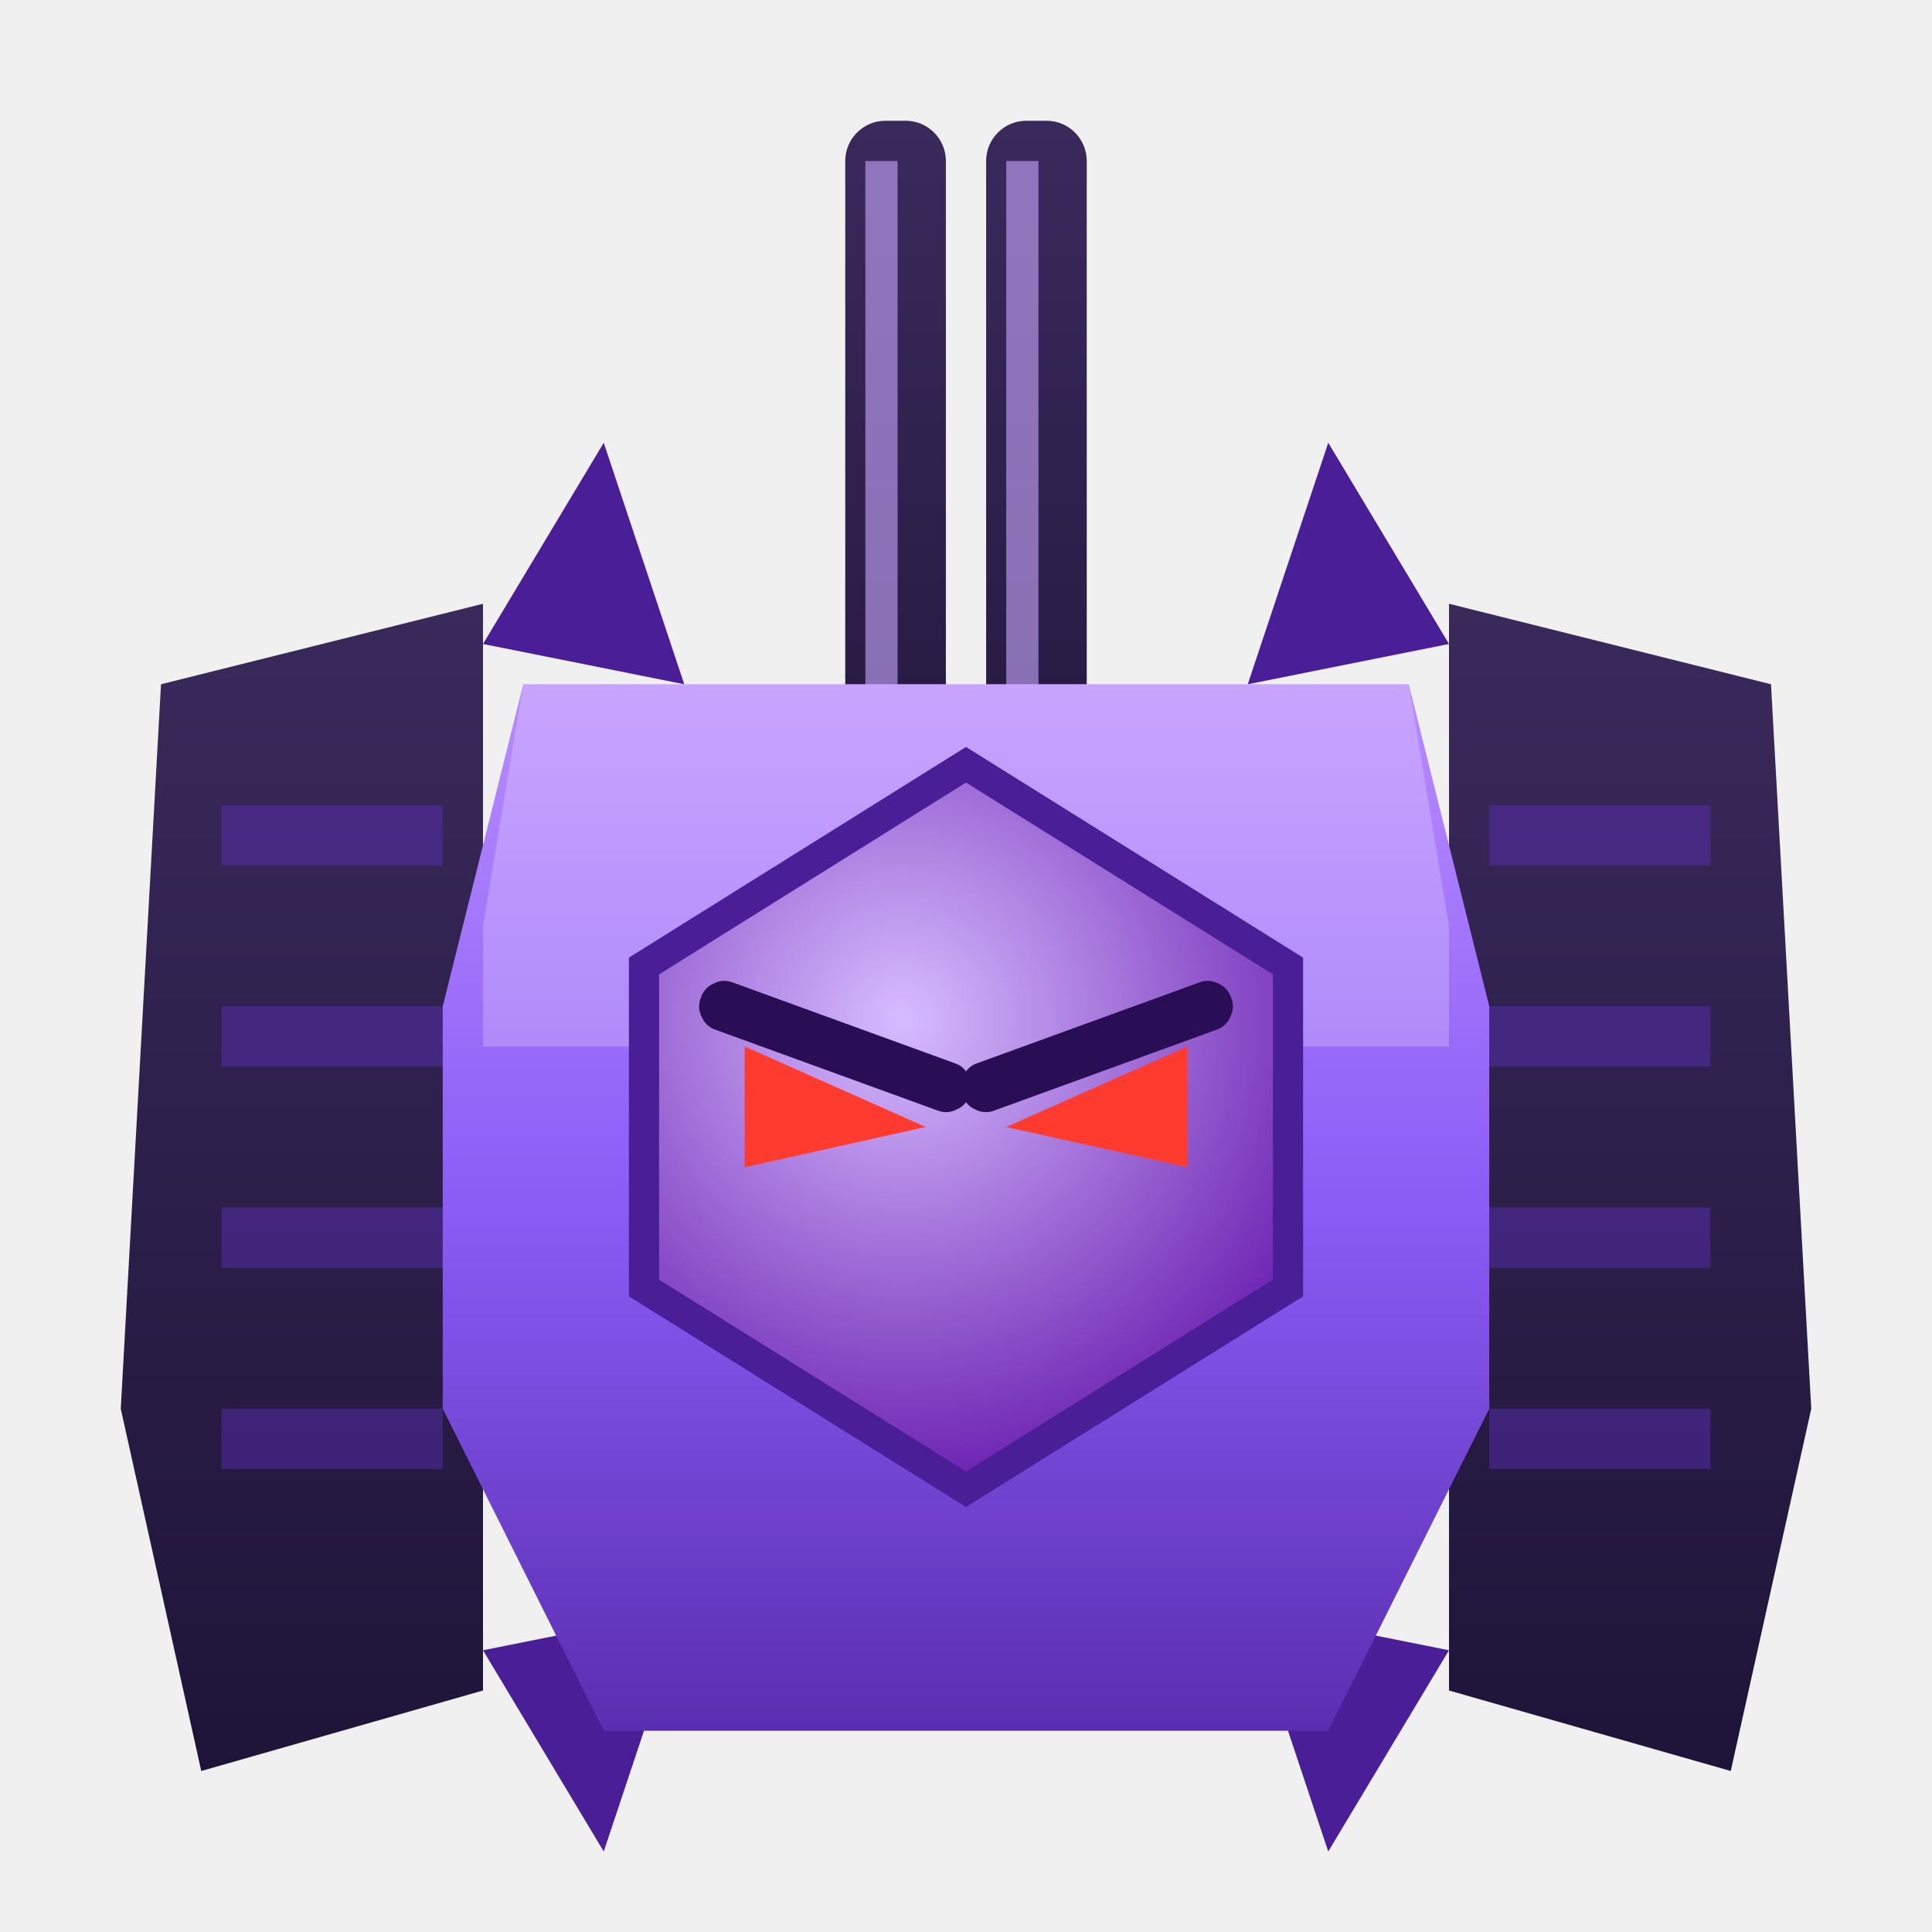
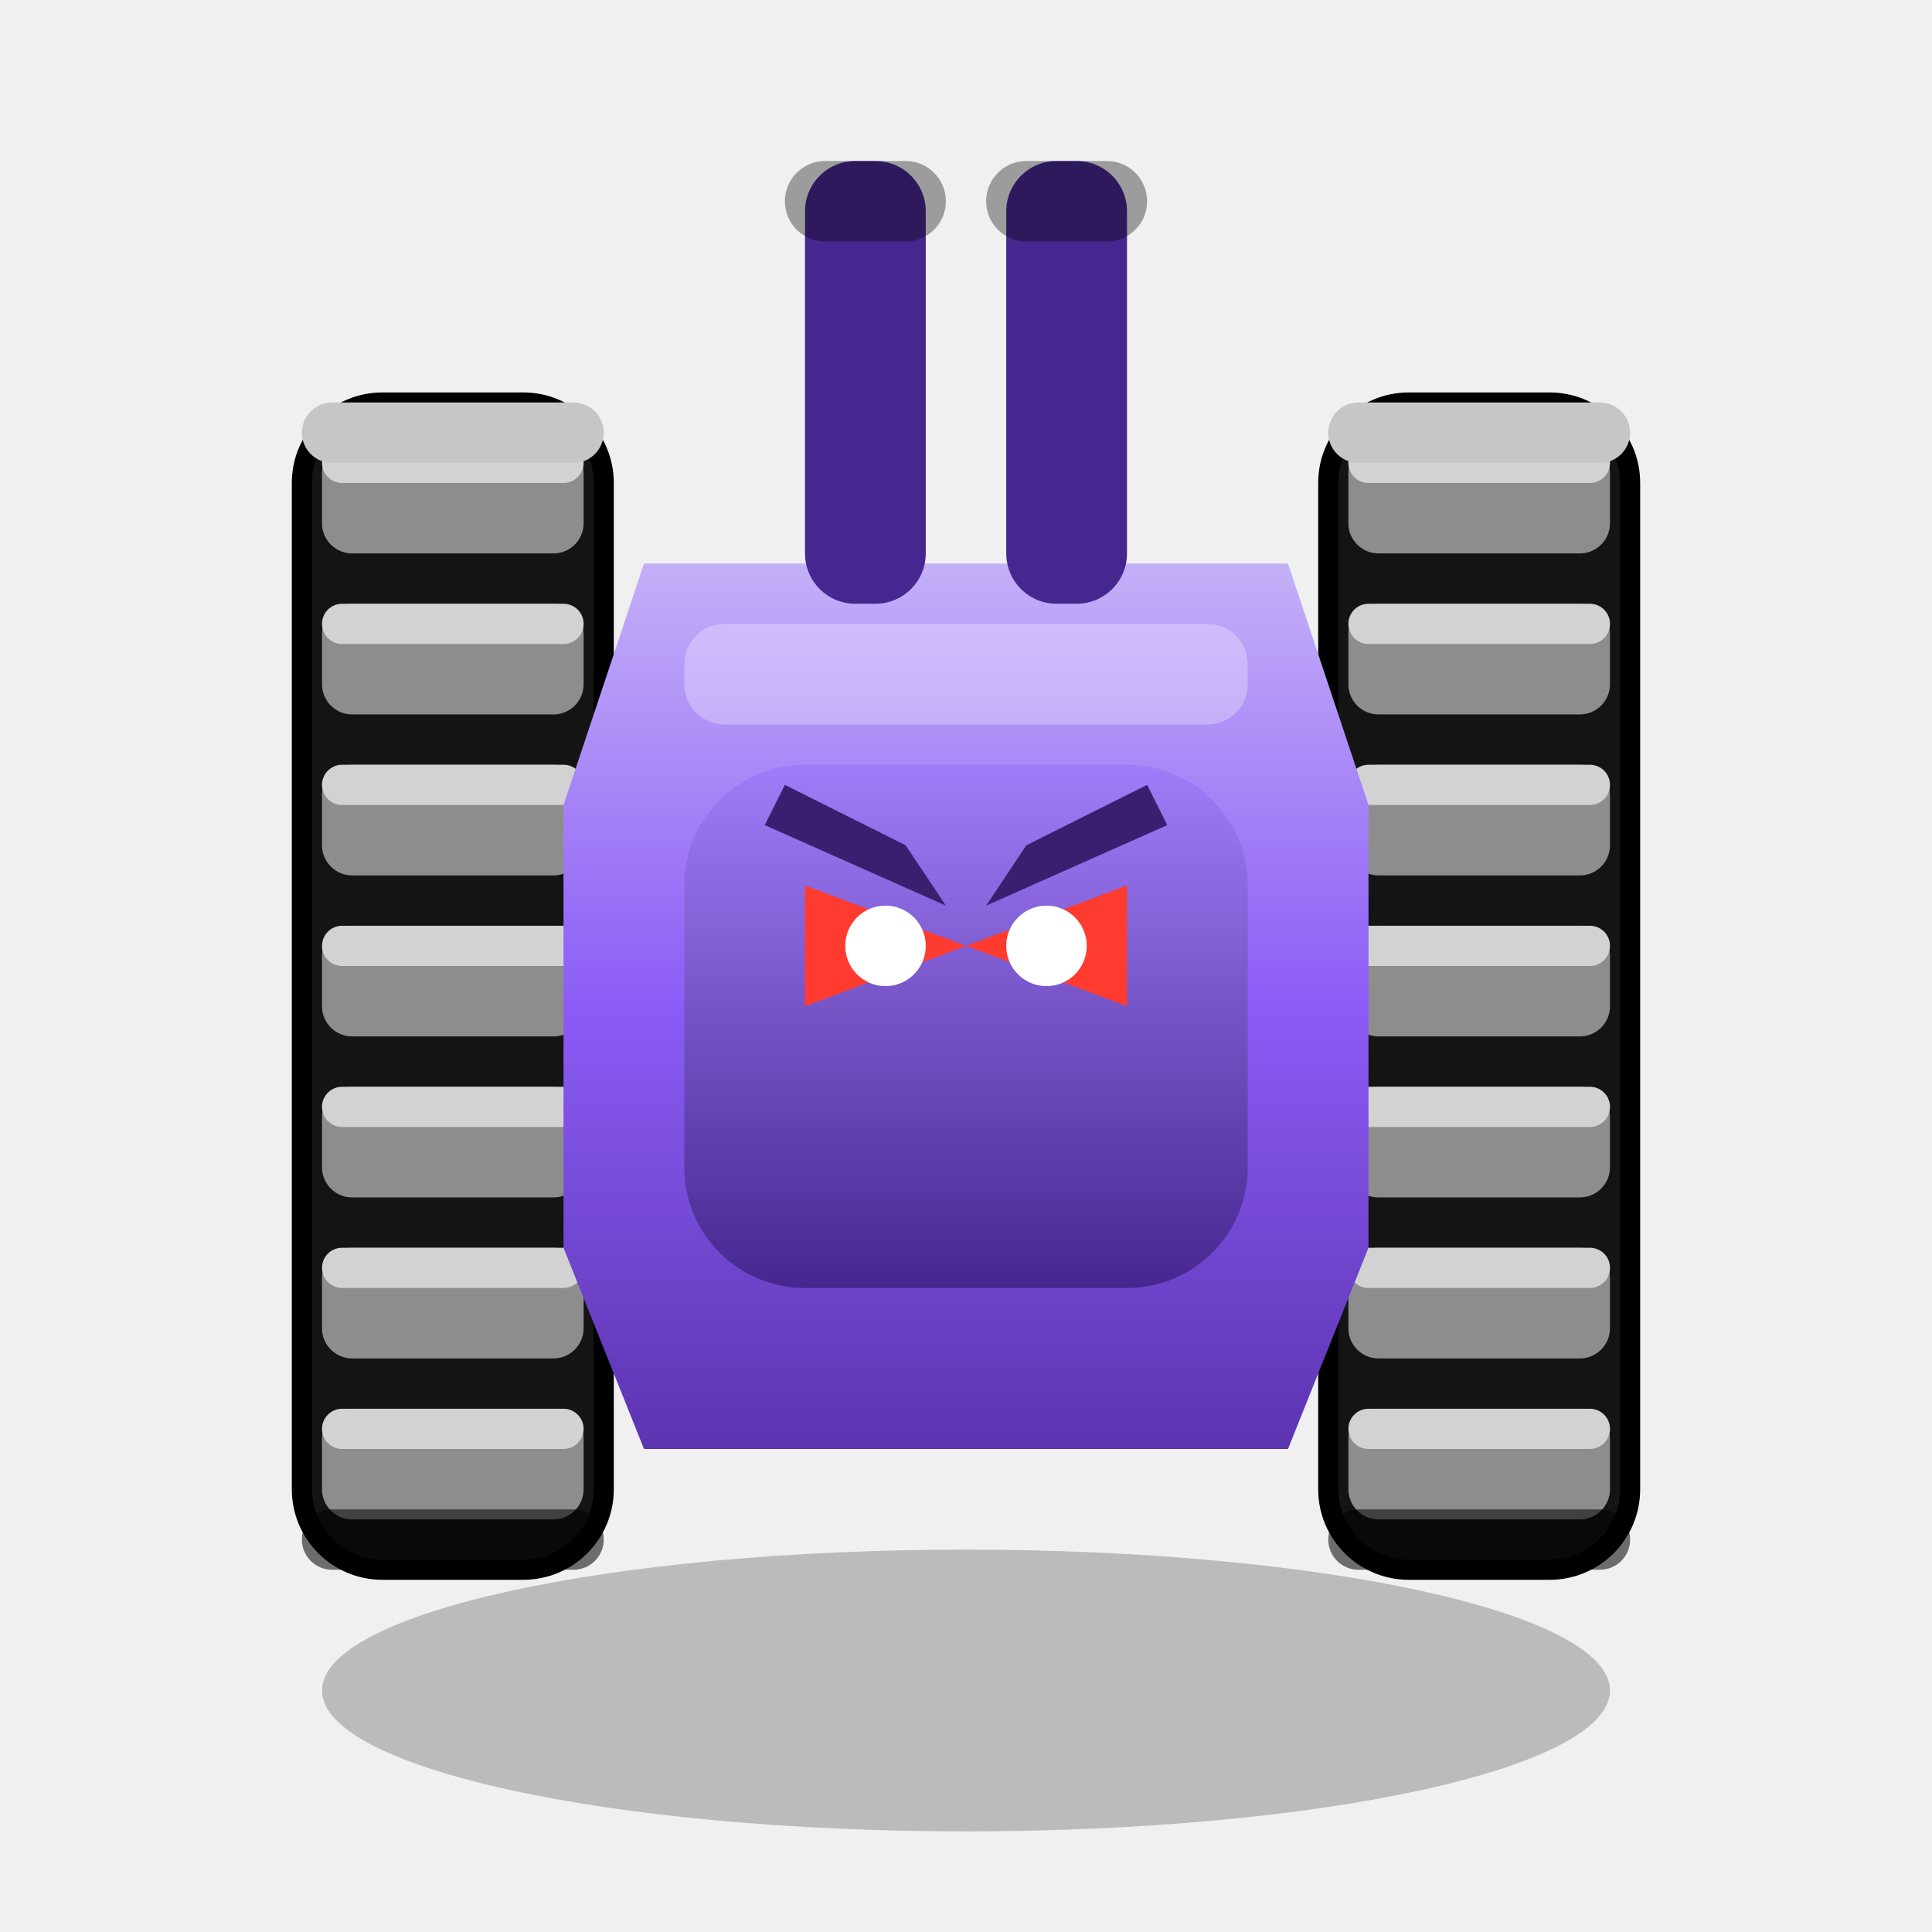
- <svg xmlns="http://www.w3.org/2000/svg" width="96" height="96">
+ <svg xmlns="http://www.w3.org/2000/svg" width="96" height="96" viewBox="0 0 96 96">
  <defs>
-     <linearGradient id="gradient_0" gradientTransform="matrix(0 58 -58 0 0 0)" gradientUnits="userSpaceOnUse" x1="0" y1="0" x2="1" y2="0">
-       <stop offset="0" stop-color="#3A2A5C" />
-       <stop offset="1" stop-color="#1E1438" />
+     <linearGradient id="pbody" x1="0" y1="0" x2="0" y2="1">
+       <stop offset="0" stop-color="#C4B0F8" />
+       <stop offset="0.5" stop-color="#8B5CF6" />
+       <stop offset="1" stop-color="#5B34B0" />
+     </linearGradient>
+     <linearGradient id="ptur" x1="0" y1="0" x2="0" y2="1">
+       <stop offset="0" stop-color="#A07CF8" />
+       <stop offset="1" stop-color="#46278F" />
    </linearGradient>
  </defs>
-   <path fill="url(#gradient_0)" transform="matrix(1 0 0 1 6 30)" d="M2 4L18 0L18 54L4 58L0 40L2 4Z" />
-   <defs>
-     <linearGradient id="gradient_1" gradientTransform="matrix(0 58 -58 0 0 0)" gradientUnits="userSpaceOnUse" x1="0" y1="0" x2="1" y2="0">
-       <stop offset="0" stop-color="#3A2A5C" />
-       <stop offset="1" stop-color="#1E1438" />
-     </linearGradient>
-   </defs>
-   <path fill="url(#gradient_1)" transform="matrix(1 0 0 1 72 30)" d="M16 4L0 0L0 54L14 58L18 40L16 4Z" />
-   <g opacity="0.7">
-     <clipPath id="clip_0">
-       <rect x="11" y="40" width="74" height="33" />
-     </clipPath>
-     <g clip-path="url(#clip_0)">
-       <g opacity="0.7">
-         <rect fill="#5A2DB0" transform="matrix(1 0 0 1 11 40)" width="11" height="3" />
-       </g>
-     </g>
-     <clipPath id="clip_1">
-       <rect x="11" y="40" width="74" height="33" />
-     </clipPath>
-     <g clip-path="url(#clip_1)">
-       <g opacity="0.7">
-         <rect fill="#5A2DB0" transform="matrix(1 0 0 1 11 50)" width="11" height="3" />
-       </g>
-     </g>
-     <clipPath id="clip_2">
-       <rect x="11" y="40" width="74" height="33" />
-     </clipPath>
-     <g clip-path="url(#clip_2)">
-       <g opacity="0.7">
-         <rect fill="#5A2DB0" transform="matrix(1 0 0 1 11 60)" width="11" height="3" />
-       </g>
-     </g>
-     <clipPath id="clip_3">
-       <rect x="11" y="40" width="74" height="33" />
-     </clipPath>
-     <g clip-path="url(#clip_3)">
-       <g opacity="0.7">
-         <rect fill="#5A2DB0" transform="matrix(1 0 0 1 11 70)" width="11" height="3" />
-       </g>
-     </g>
-     <clipPath id="clip_4">
-       <rect x="11" y="40" width="74" height="33" />
-     </clipPath>
-     <g clip-path="url(#clip_4)">
-       <g opacity="0.7">
-         <rect fill="#5A2DB0" transform="matrix(1 0 0 1 74 40)" width="11" height="3" />
-       </g>
-     </g>
-     <clipPath id="clip_5">
-       <rect x="11" y="40" width="74" height="33" />
-     </clipPath>
-     <g clip-path="url(#clip_5)">
-       <g opacity="0.7">
-         <rect fill="#5A2DB0" transform="matrix(1 0 0 1 74 50)" width="11" height="3" />
-       </g>
-     </g>
-     <clipPath id="clip_6">
-       <rect x="11" y="40" width="74" height="33" />
-     </clipPath>
-     <g clip-path="url(#clip_6)">
-       <g opacity="0.7">
-         <rect fill="#5A2DB0" transform="matrix(1 0 0 1 74 60)" width="11" height="3" />
-       </g>
-     </g>
-     <clipPath id="clip_7">
-       <rect x="11" y="40" width="74" height="33" />
-     </clipPath>
-     <g clip-path="url(#clip_7)">
-       <g opacity="0.7">
-         <rect fill="#5A2DB0" transform="matrix(1 0 0 1 74 70)" width="11" height="3" />
-       </g>
-     </g>
-   </g>
-   <path fill="#4A1E96" transform="matrix(1 0 0 1 24 22)" d="M0 10L6 0L10 12L0 10Z" />
-   <path fill="#4A1E96" transform="matrix(1 0 0 1 62 22)" d="M10 10L4 0L0 12L10 10Z" />
-   <path fill="#4A1E96" transform="matrix(1 0 0 1 24 80)" d="M0 2L6 12L10 0L0 2Z" />
-   <path fill="#4A1E96" transform="matrix(1 0 0 1 62 80)" d="M10 2L4 12L0 0L10 2Z" />
-   <defs>
-     <linearGradient id="gradient_2" gradientTransform="matrix(0 44 -44 0 0 0)" gradientUnits="userSpaceOnUse" x1="0" y1="0" x2="1" y2="0">
-       <stop offset="0" stop-color="#3A2A5C" />
-       <stop offset="1" stop-color="#1E1438" />
-     </linearGradient>
-   </defs>
-   <rect fill="url(#gradient_2)" transform="matrix(1 0 0 1 42 6)" width="5" height="44" rx="2" ry="2" />
-   <defs>
-     <linearGradient id="gradient_3" gradientTransform="matrix(0 44 -44 0 0 0)" gradientUnits="userSpaceOnUse" x1="0" y1="0" x2="1" y2="0">
-       <stop offset="0" stop-color="#3A2A5C" />
-       <stop offset="1" stop-color="#1E1438" />
-     </linearGradient>
-   </defs>
-   <rect fill="url(#gradient_3)" transform="matrix(1 0 0 1 49 6)" width="5" height="44" rx="2" ry="2" />
-   <g opacity="0.6">
-     <rect fill="#C9A8FF" transform="matrix(1 0 0 1 43 8)" width="1.6" height="38" />
-   </g>
-   <g opacity="0.6">
-     <rect fill="#C9A8FF" transform="matrix(1 0 0 1 50 8)" width="1.6" height="38" />
-   </g>
-   <defs>
-     <linearGradient id="gradient_4" gradientTransform="matrix(0 52 -52 0 0 0)" gradientUnits="userSpaceOnUse" x1="0" y1="0" x2="1" y2="0">
-       <stop offset="0" stop-color="#B98CFF" />
-       <stop offset="0.5" stop-color="#8B5CF6" />
-       <stop offset="1" stop-color="#5A2DB0" />
-     </linearGradient>
-   </defs>
-   <path fill="url(#gradient_4)" transform="matrix(1 0 0 1 22 34)" d="M4 0L48 0L52 16L52 36L44 52L8 52L0 36L0 16L4 0Z" />
-   <g opacity="0.22">
-     <path fill="#FFF" transform="matrix(1 0 0 1 24 34)" d="M2 0L46 0L48 12L48 18L0 18L0 12L2 0Z" />
-   </g>
-   <defs>
-     <radialGradient id="gradient_5" gradientTransform="matrix(47.6823 0 0 47.6823 12.8 12.6)" gradientUnits="userSpaceOnUse" r="0.5" cx="0" cy="0">
-       <stop offset="0" stop-color="#D6BCFF" />
-       <stop offset="1" stop-color="#6A1FB0" />
-     </radialGradient>
-   </defs>
-   <path fill="url(#gradient_5)" transform="matrix(1 0 0 1 32 38)" d="M16 0L32 10L32 26L16 36L0 26L0 10L16 0Z" />
-   <path fill="#4A1E96" transform="matrix(1 0 0 1 32 38)" d="M32.75 10L32.75 9.584L16.398 -0.636L16 -0.884L-0.398 9.364L-0.75 9.584L-0.75 26.416L15.602 36.636L16 36.884L32.398 26.636L32.75 26.416L32.75 10ZM31.25 10.416L16 0.884L0.75 10.416L0.75 25.584L16 35.116L31.25 25.584L31.25 10.416Z" fill-rule="evenodd" />
-   <path fill="#FF3B30" transform="matrix(1 0 0 1 37 52)" d="M0 0L9 4L0 6L0 0Z" />
-   <path fill="#FF3B30" transform="matrix(1 0 0 1 50 52)" d="M9 0L0 4L9 6L9 0Z" />
-   <path fill="#2A0E55" transform="matrix(1 0 0 1 36 50)" d="M11.427 2.825L0.427 -1.175Q-0.06 -1.368 -0.529 -1.133Q-1.01 -0.925 -1.175 -0.427Q-1.368 0.06 -1.133 0.529Q-0.925 1.01 -0.427 1.175L10.573 5.175Q11.06 5.368 11.529 5.133Q12.01 4.925 12.175 4.427Q12.368 3.94 12.133 3.471Q11.925 2.99 11.427 2.825Z" fill-rule="evenodd" />
-   <path fill="#2A0E55" transform="matrix(1 0 0 1 49 50)" d="M0.427 5.175L11.427 1.175Q11.925 1.01 12.133 0.529Q12.368 0.06 12.175 -0.427Q12.01 -0.925 11.529 -1.133Q11.06 -1.368 10.573 -1.175L-0.427 2.825Q-0.925 2.99 -1.133 3.471Q-1.368 3.94 -1.175 4.427Q-1.01 4.925 -0.529 5.133Q-0.06 5.368 0.427 5.175Z" fill-rule="evenodd" />
+   <ellipse cx="48" cy="84" rx="32" ry="7" fill="rgba(0,0,0,0.22)" />
+   <rect x="15" y="20" width="15" height="58" rx="4" fill="#141414" />
+   <rect x="15" y="20" width="15" height="58" rx="4" fill="none" stroke="#000" stroke-width="1" />
+   <rect x="16" y="22" width="13" height="5.5" rx="1.5" fill="#8d8d8d" />
+   <rect x="16" y="22" width="13" height="2" rx="1" fill="#d2d2d2" />
+   <rect x="16" y="30" width="13" height="5.5" rx="1.5" fill="#8d8d8d" />
+   <rect x="16" y="30" width="13" height="2" rx="1" fill="#d2d2d2" />
+   <rect x="16" y="38" width="13" height="5.5" rx="1.5" fill="#8d8d8d" />
+   <rect x="16" y="38" width="13" height="2" rx="1" fill="#d2d2d2" />
+   <rect x="16" y="46" width="13" height="5.5" rx="1.5" fill="#8d8d8d" />
+   <rect x="16" y="46" width="13" height="2" rx="1" fill="#d2d2d2" />
+   <rect x="16" y="54" width="13" height="5.5" rx="1.5" fill="#8d8d8d" />
+   <rect x="16" y="54" width="13" height="2" rx="1" fill="#d2d2d2" />
+   <rect x="16" y="62" width="13" height="5.5" rx="1.5" fill="#8d8d8d" />
+   <rect x="16" y="62" width="13" height="2" rx="1" fill="#d2d2d2" />
+   <rect x="16" y="70" width="13" height="5.5" rx="1.5" fill="#8d8d8d" />
+   <rect x="16" y="70" width="13" height="2" rx="1" fill="#d2d2d2" />
+   <rect x="15" y="20" width="15" height="3" rx="1.5" fill="#c6c6c6" />
+   <rect x="15" y="75" width="15" height="3" rx="1.5" fill="#000" opacity="0.55" />
+   <rect x="66" y="20" width="15" height="58" rx="4" fill="#141414" />
+   <rect x="66" y="20" width="15" height="58" rx="4" fill="none" stroke="#000" stroke-width="1" />
+   <rect x="67" y="22" width="13" height="5.5" rx="1.5" fill="#8d8d8d" />
+   <rect x="67" y="22" width="13" height="2" rx="1" fill="#d2d2d2" />
+   <rect x="67" y="30" width="13" height="5.5" rx="1.5" fill="#8d8d8d" />
+   <rect x="67" y="30" width="13" height="2" rx="1" fill="#d2d2d2" />
+   <rect x="67" y="38" width="13" height="5.5" rx="1.5" fill="#8d8d8d" />
+   <rect x="67" y="38" width="13" height="2" rx="1" fill="#d2d2d2" />
+   <rect x="67" y="46" width="13" height="5.5" rx="1.5" fill="#8d8d8d" />
+   <rect x="67" y="46" width="13" height="2" rx="1" fill="#d2d2d2" />
+   <rect x="67" y="54" width="13" height="5.5" rx="1.5" fill="#8d8d8d" />
+   <rect x="67" y="54" width="13" height="2" rx="1" fill="#d2d2d2" />
+   <rect x="67" y="62" width="13" height="5.5" rx="1.5" fill="#8d8d8d" />
+   <rect x="67" y="62" width="13" height="2" rx="1" fill="#d2d2d2" />
+   <rect x="67" y="70" width="13" height="5.5" rx="1.5" fill="#8d8d8d" />
+   <rect x="67" y="70" width="13" height="2" rx="1" fill="#d2d2d2" />
+   <rect x="66" y="20" width="15" height="3" rx="1.5" fill="#c6c6c6" />
+   <rect x="66" y="75" width="15" height="3" rx="1.5" fill="#000" opacity="0.55" />
+   <polygon points="32,28 64,28 68,40 68,62 64,72 32,72 28,62 28,40" fill="url(#pbody)" />
+   <rect x="34" y="31" width="28" height="5" rx="2" fill="rgba(255,255,255,0.28)" />
+   <rect x="40" y="8" width="6" height="22" rx="2.5" fill="#46278F" />
+   <rect x="50" y="8" width="6" height="22" rx="2.5" fill="#46278F" />
+   <rect x="39" y="8" width="8" height="4" rx="2" fill="rgba(0,0,0,0.35)" />
+   <rect x="49" y="8" width="8" height="4" rx="2" fill="rgba(0,0,0,0.35)" />
+   <rect x="34" y="38" width="28" height="26" rx="6" fill="url(#ptur)" />
+   <polygon points="40,44 48,47 40,50" fill="#ff3b30" />
+   <polygon points="56,44 48,47 56,50" fill="#ff3b30" />
+   <circle cx="44" cy="47" r="2" fill="#fff" />
+   <circle cx="52" cy="47" r="2" fill="#fff" />
+   <polygon points="38,41 47,45 45,42 39,39" fill="#3a1f70" />
+   <polygon points="58,41 49,45 51,42 57,39" fill="#3a1f70" />
</svg>
